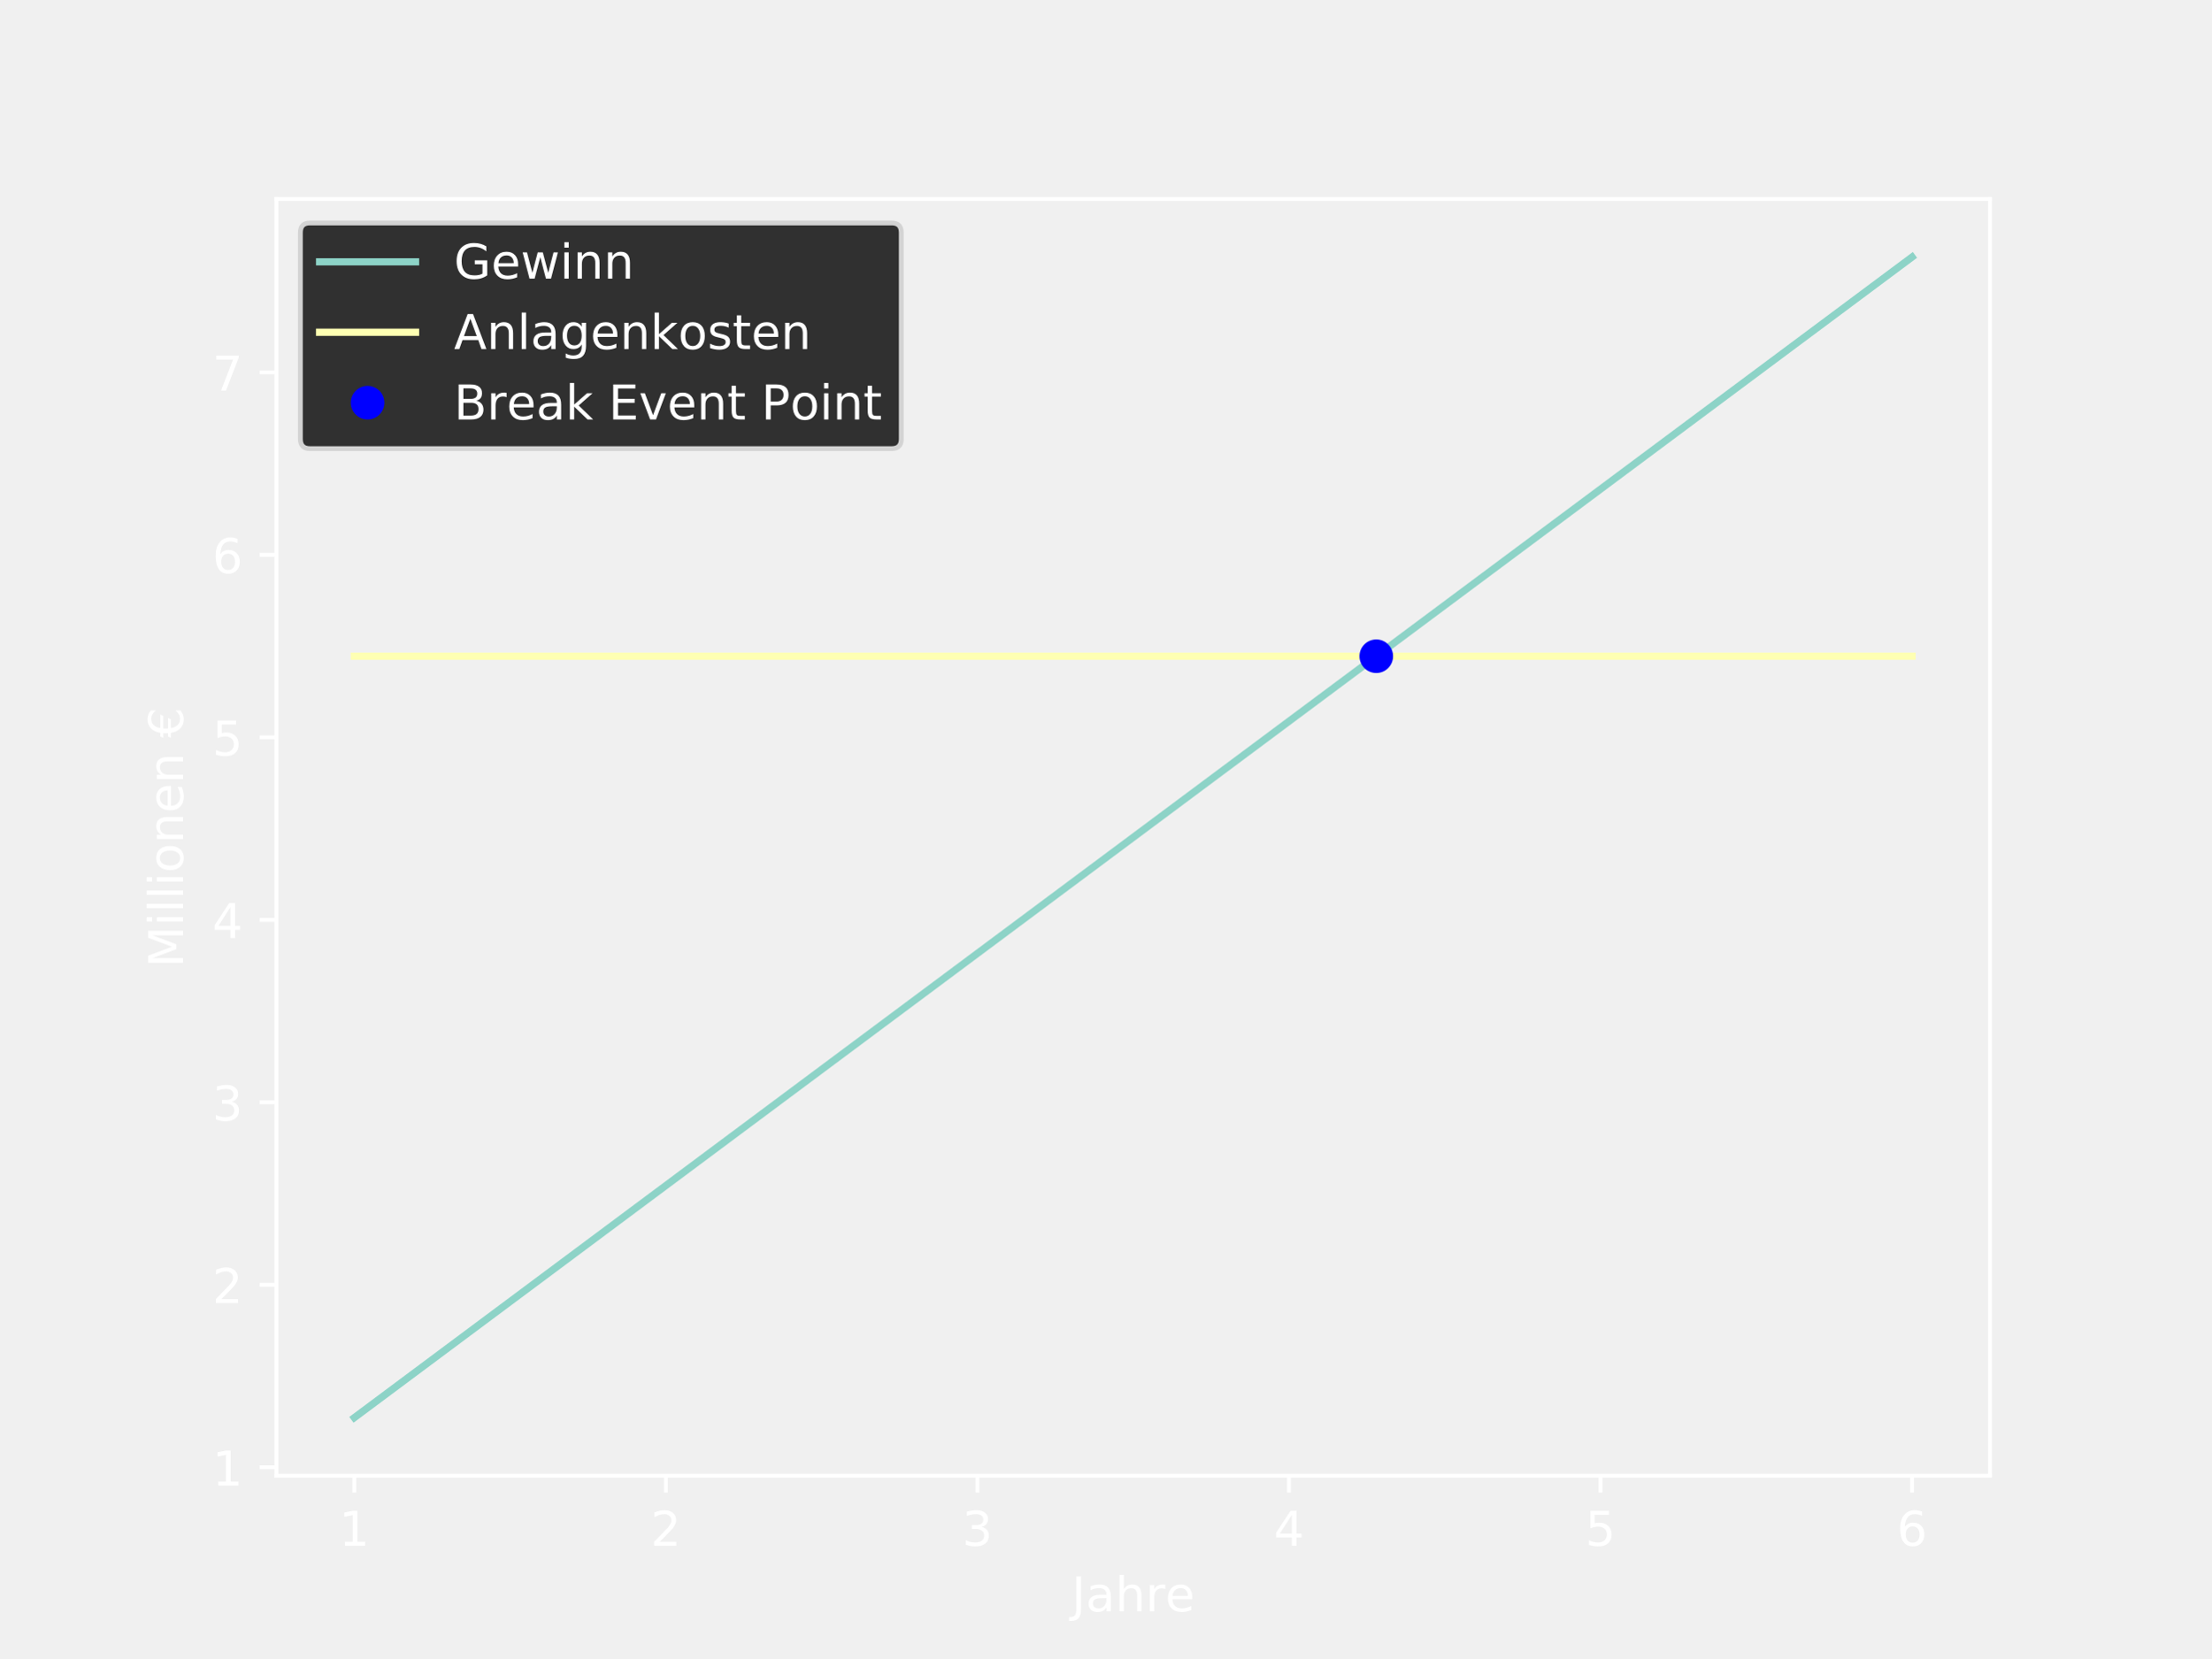
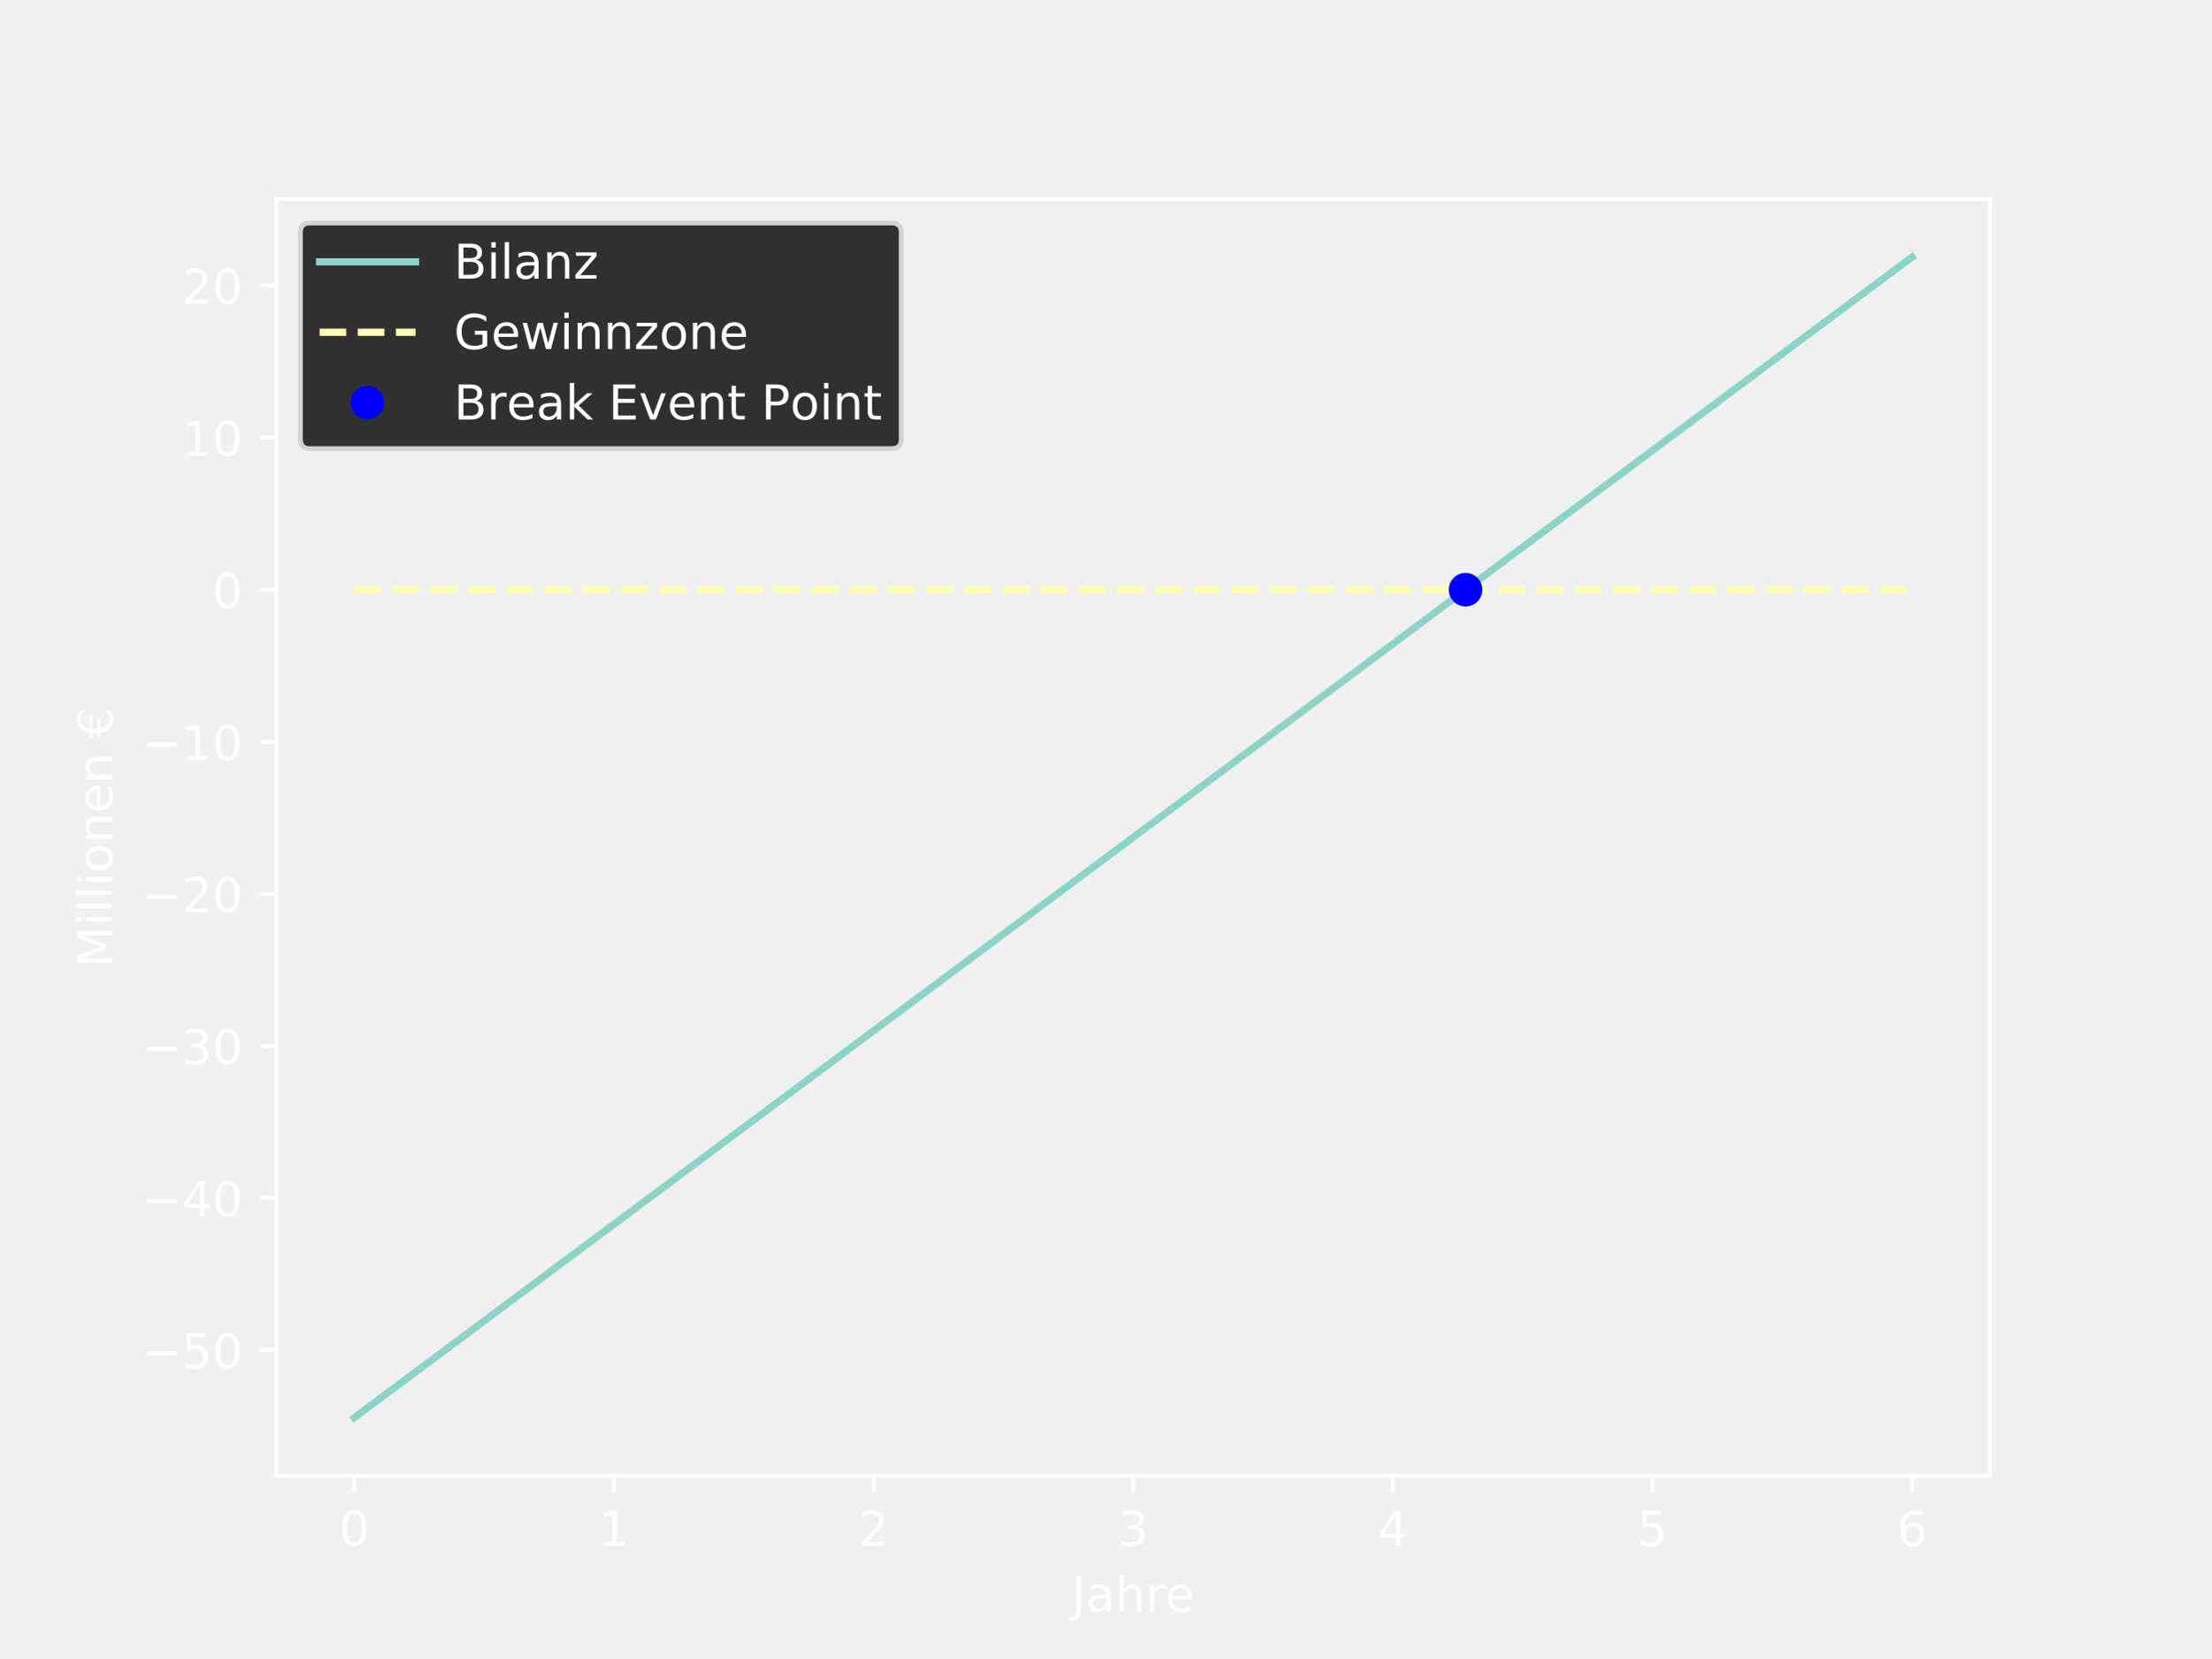
<svg xmlns="http://www.w3.org/2000/svg" xmlns:xlink="http://www.w3.org/1999/xlink" height="345.6pt" version="1.1" viewBox="0 0 460.8 345.6" width="460.8pt">
  <defs>
    <style type="text/css">
*{stroke-linecap:butt;stroke-linejoin:round;}
  </style>
  </defs>
  <g id="figure_1">
    <g id="patch_1">
      <path d="M 0 345.6  L 460.8 345.6  L 460.8 0  L 0 0  z " style="fill:none;" />
    </g>
    <g id="axes_1">
      <g id="patch_2">
        <path d="M 57.6 307.584  L 414.72 307.584  L 414.72 41.472  L 57.6 41.472  z " style="fill:none;" />
      </g>
      <g id="matplotlib.axis_1">
        <g id="xtick_1">
          <g id="line2d_1">
            <defs>
-               <path d="M 0 0  L 0 3.5  " id="m16e16ed963" style="stroke:#ffffff;stroke-width:0.8;" />
-             </defs>
-             <g>
-               <use style="fill:#ffffff;stroke:#ffffff;stroke-width:0.8;" x="73.833" xlink:href="#m16e16ed963" y="307.584" />
+               <path d="M 0 0  L 0 3.5  " id="m99519a8797" style="stroke:#ffffff;stroke-width:0.8;" />
+             </defs>
+             <g>
+               <use style="fill:#ffffff;stroke:#ffffff;stroke-width:0.8;" x="73.833" xlink:href="#m99519a8797" y="307.584" />
            </g>
          </g>
          <g id="text_1">
            <defs>
-               <path d="M 12.406 8.297  L 28.516 8.297  L 28.516 63.922  L 10.984 60.406  L 10.984 69.391  L 28.422 72.906  L 38.281 72.906  L 38.281 8.297  L 54.391 8.297  L 54.391 0  L 12.406 0  z " id="DejaVuSans-49" />
+               <path d="M 31.781 66.406  Q 24.172 66.406 20.328 58.906  Q 16.5 51.422 16.5 36.375  Q 16.5 21.391 20.328 13.891  Q 24.172 6.391 31.781 6.391  Q 39.453 6.391 43.281 13.891  Q 47.125 21.391 47.125 36.375  Q 47.125 51.422 43.281 58.906  Q 39.453 66.406 31.781 66.406  z M 31.781 74.219  Q 44.047 74.219 50.516 64.516  Q 56.984 54.828 56.984 36.375  Q 56.984 17.969 50.516 8.266  Q 44.047 -1.422 31.781 -1.422  Q 19.531 -1.422 13.062 8.266  Q 6.594 17.969 6.594 36.375  Q 6.594 54.828 13.062 64.516  Q 19.531 74.219 31.781 74.219  z " id="DejaVuSans-48" />
            </defs>
            <g style="fill:#ffffff;" transform="translate(70.65148 322.1824)scale(0.1 -0.1)">
-               <use xlink:href="#DejaVuSans-49" />
+               <use xlink:href="#DejaVuSans-48" />
            </g>
          </g>
        </g>
        <g id="xtick_2">
          <g id="line2d_2">
            <g>
-               <use style="fill:#ffffff;stroke:#ffffff;stroke-width:0.8;" x="138.764" xlink:href="#m16e16ed963" y="307.584" />
+               <use style="fill:#ffffff;stroke:#ffffff;stroke-width:0.8;" x="127.942" xlink:href="#m99519a8797" y="307.584" />
            </g>
          </g>
          <g id="text_2">
            <defs>
-               <path d="M 19.188 8.297  L 53.609 8.297  L 53.609 0  L 7.328 0  L 7.328 8.297  Q 12.938 14.109 22.625 23.891  Q 32.328 33.688 34.812 36.531  Q 39.547 41.844 41.422 45.531  Q 43.312 49.219 43.312 52.781  Q 43.312 58.594 39.234 62.25  Q 35.156 65.922 28.609 65.922  Q 23.969 65.922 18.812 64.312  Q 13.672 62.703 7.812 59.422  L 7.812 69.391  Q 13.766 71.781 18.938 73  Q 24.125 74.219 28.422 74.219  Q 39.75 74.219 46.484 68.547  Q 53.219 62.891 53.219 53.422  Q 53.219 48.922 51.531 44.891  Q 49.859 40.875 45.406 35.406  Q 44.188 33.984 37.641 27.219  Q 31.109 20.453 19.188 8.297  z " id="DejaVuSans-50" />
-             </defs>
-             <g style="fill:#ffffff;" transform="translate(135.5824 322.1824)scale(0.1 -0.1)">
-               <use xlink:href="#DejaVuSans-50" />
+               <path d="M 12.406 8.297  L 28.516 8.297  L 28.516 63.922  L 10.984 60.406  L 10.984 69.391  L 28.422 72.906  L 38.281 72.906  L 38.281 8.297  L 54.391 8.297  L 54.391 0  L 12.406 0  z " id="DejaVuSans-49" />
+             </defs>
+             <g style="fill:#ffffff;" transform="translate(124.7606 322.1824)scale(0.1 -0.1)">
+               <use xlink:href="#DejaVuSans-49" />
            </g>
          </g>
        </g>
        <g id="xtick_3">
          <g id="line2d_3">
            <g>
-               <use style="fill:#ffffff;stroke:#ffffff;stroke-width:0.8;" x="203.695" xlink:href="#m16e16ed963" y="307.584" />
+               <use style="fill:#ffffff;stroke:#ffffff;stroke-width:0.8;" x="182.051" xlink:href="#m99519a8797" y="307.584" />
            </g>
          </g>
          <g id="text_3">
            <defs>
-               <path d="M 40.578 39.312  Q 47.656 37.797 51.625 33  Q 55.609 28.219 55.609 21.188  Q 55.609 10.406 48.188 4.484  Q 40.766 -1.422 27.094 -1.422  Q 22.516 -1.422 17.656 -0.516  Q 12.797 0.391 7.625 2.203  L 7.625 11.719  Q 11.719 9.328 16.594 8.109  Q 21.484 6.891 26.812 6.891  Q 36.078 6.891 40.938 10.547  Q 45.797 14.203 45.797 21.188  Q 45.797 27.641 41.281 31.266  Q 36.766 34.906 28.719 34.906  L 20.219 34.906  L 20.219 43.016  L 29.109 43.016  Q 36.375 43.016 40.234 45.922  Q 44.094 48.828 44.094 54.297  Q 44.094 59.906 40.109 62.906  Q 36.141 65.922 28.719 65.922  Q 24.656 65.922 20.016 65.031  Q 15.375 64.156 9.812 62.312  L 9.812 71.094  Q 15.438 72.656 20.344 73.438  Q 25.25 74.219 29.594 74.219  Q 40.828 74.219 47.359 69.109  Q 53.906 64.016 53.906 55.328  Q 53.906 49.266 50.438 45.094  Q 46.969 40.922 40.578 39.312  z " id="DejaVuSans-51" />
-             </defs>
-             <g style="fill:#ffffff;" transform="translate(200.5133 322.1824)scale(0.1 -0.1)">
-               <use xlink:href="#DejaVuSans-51" />
+               <path d="M 19.188 8.297  L 53.609 8.297  L 53.609 0  L 7.328 0  L 7.328 8.297  Q 12.938 14.109 22.625 23.891  Q 32.328 33.688 34.812 36.531  Q 39.547 41.844 41.422 45.531  Q 43.312 49.219 43.312 52.781  Q 43.312 58.594 39.234 62.25  Q 35.156 65.922 28.609 65.922  Q 23.969 65.922 18.812 64.312  Q 13.672 62.703 7.812 59.422  L 7.812 69.391  Q 13.766 71.781 18.938 73  Q 24.125 74.219 28.422 74.219  Q 39.75 74.219 46.484 68.547  Q 53.219 62.891 53.219 53.422  Q 53.219 48.922 51.531 44.891  Q 49.859 40.875 45.406 35.406  Q 44.188 33.984 37.641 27.219  Q 31.109 20.453 19.188 8.297  z " id="DejaVuSans-50" />
+             </defs>
+             <g style="fill:#ffffff;" transform="translate(178.8697 322.1824)scale(0.1 -0.1)">
+               <use xlink:href="#DejaVuSans-50" />
            </g>
          </g>
        </g>
        <g id="xtick_4">
          <g id="line2d_4">
            <g>
-               <use style="fill:#ffffff;stroke:#ffffff;stroke-width:0.8;" x="268.625" xlink:href="#m16e16ed963" y="307.584" />
+               <use style="fill:#ffffff;stroke:#ffffff;stroke-width:0.8;" x="236.16" xlink:href="#m99519a8797" y="307.584" />
            </g>
          </g>
          <g id="text_4">
            <defs>
-               <path d="M 37.797 64.312  L 12.891 25.391  L 37.797 25.391  z M 35.203 72.906  L 47.609 72.906  L 47.609 25.391  L 58.016 25.391  L 58.016 17.188  L 47.609 17.188  L 47.609 0  L 37.797 0  L 37.797 17.188  L 4.891 17.188  L 4.891 26.703  z " id="DejaVuSans-52" />
-             </defs>
-             <g style="fill:#ffffff;" transform="translate(265.4442 322.1824)scale(0.1 -0.1)">
-               <use xlink:href="#DejaVuSans-52" />
+               <path d="M 40.578 39.312  Q 47.656 37.797 51.625 33  Q 55.609 28.219 55.609 21.188  Q 55.609 10.406 48.188 4.484  Q 40.766 -1.422 27.094 -1.422  Q 22.516 -1.422 17.656 -0.516  Q 12.797 0.391 7.625 2.203  L 7.625 11.719  Q 11.719 9.328 16.594 8.109  Q 21.484 6.891 26.812 6.891  Q 36.078 6.891 40.938 10.547  Q 45.797 14.203 45.797 21.188  Q 45.797 27.641 41.281 31.266  Q 36.766 34.906 28.719 34.906  L 20.219 34.906  L 20.219 43.016  L 29.109 43.016  Q 36.375 43.016 40.234 45.922  Q 44.094 48.828 44.094 54.297  Q 44.094 59.906 40.109 62.906  Q 36.141 65.922 28.719 65.922  Q 24.656 65.922 20.016 65.031  Q 15.375 64.156 9.812 62.312  L 9.812 71.094  Q 15.438 72.656 20.344 73.438  Q 25.25 74.219 29.594 74.219  Q 40.828 74.219 47.359 69.109  Q 53.906 64.016 53.906 55.328  Q 53.906 49.266 50.438 45.094  Q 46.969 40.922 40.578 39.312  z " id="DejaVuSans-51" />
+             </defs>
+             <g style="fill:#ffffff;" transform="translate(232.9787 322.1824)scale(0.1 -0.1)">
+               <use xlink:href="#DejaVuSans-51" />
            </g>
          </g>
        </g>
        <g id="xtick_5">
          <g id="line2d_5">
            <g>
-               <use style="fill:#ffffff;stroke:#ffffff;stroke-width:0.8;" x="333.556" xlink:href="#m16e16ed963" y="307.584" />
+               <use style="fill:#ffffff;stroke:#ffffff;stroke-width:0.8;" x="290.269" xlink:href="#m99519a8797" y="307.584" />
            </g>
          </g>
          <g id="text_5">
            <defs>
-               <path d="M 10.797 72.906  L 49.516 72.906  L 49.516 64.594  L 19.828 64.594  L 19.828 46.734  Q 21.969 47.469 24.109 47.828  Q 26.266 48.188 28.422 48.188  Q 40.625 48.188 47.75 41.5  Q 54.891 34.812 54.891 23.391  Q 54.891 11.625 47.562 5.094  Q 40.234 -1.422 26.906 -1.422  Q 22.312 -1.422 17.547 -0.641  Q 12.797 0.141 7.719 1.703  L 7.719 11.625  Q 12.109 9.234 16.797 8.062  Q 21.484 6.891 26.703 6.891  Q 35.156 6.891 40.078 11.328  Q 45.016 15.766 45.016 23.391  Q 45.016 31 40.078 35.438  Q 35.156 39.891 26.703 39.891  Q 22.75 39.891 18.812 39.016  Q 14.891 38.141 10.797 36.281  z " id="DejaVuSans-53" />
-             </defs>
-             <g style="fill:#ffffff;" transform="translate(330.3751 322.1824)scale(0.1 -0.1)">
-               <use xlink:href="#DejaVuSans-53" />
+               <path d="M 37.797 64.312  L 12.891 25.391  L 37.797 25.391  z M 35.203 72.906  L 47.609 72.906  L 47.609 25.391  L 58.016 25.391  L 58.016 17.188  L 47.609 17.188  L 47.609 0  L 37.797 0  L 37.797 17.188  L 4.891 17.188  L 4.891 26.703  z " id="DejaVuSans-52" />
+             </defs>
+             <g style="fill:#ffffff;" transform="translate(287.0878 322.1824)scale(0.1 -0.1)">
+               <use xlink:href="#DejaVuSans-52" />
            </g>
          </g>
        </g>
        <g id="xtick_6">
          <g id="line2d_6">
            <g>
-               <use style="fill:#ffffff;stroke:#ffffff;stroke-width:0.8;" x="398.487" xlink:href="#m16e16ed963" y="307.584" />
+               <use style="fill:#ffffff;stroke:#ffffff;stroke-width:0.8;" x="344.378" xlink:href="#m99519a8797" y="307.584" />
            </g>
          </g>
          <g id="text_6">
+             <defs>
+               <path d="M 10.797 72.906  L 49.516 72.906  L 49.516 64.594  L 19.828 64.594  L 19.828 46.734  Q 21.969 47.469 24.109 47.828  Q 26.266 48.188 28.422 48.188  Q 40.625 48.188 47.75 41.5  Q 54.891 34.812 54.891 23.391  Q 54.891 11.625 47.562 5.094  Q 40.234 -1.422 26.906 -1.422  Q 22.312 -1.422 17.547 -0.641  Q 12.797 0.141 7.719 1.703  L 7.719 11.625  Q 12.109 9.234 16.797 8.062  Q 21.484 6.891 26.703 6.891  Q 35.156 6.891 40.078 11.328  Q 45.016 15.766 45.016 23.391  Q 45.016 31 40.078 35.438  Q 35.156 39.891 26.703 39.891  Q 22.75 39.891 18.812 39.016  Q 14.891 38.141 10.797 36.281  z " id="DejaVuSans-53" />
+             </defs>
+             <g style="fill:#ffffff;" transform="translate(341.1969 322.1824)scale(0.1 -0.1)">
+               <use xlink:href="#DejaVuSans-53" />
+             </g>
+           </g>
+         </g>
+         <g id="xtick_7">
+           <g id="line2d_7">
+             <g>
+               <use style="fill:#ffffff;stroke:#ffffff;stroke-width:0.8;" x="398.487" xlink:href="#m99519a8797" y="307.584" />
+             </g>
+           </g>
+           <g id="text_7">
            <defs>
              <path d="M 33.016 40.375  Q 26.375 40.375 22.484 35.828  Q 18.609 31.297 18.609 23.391  Q 18.609 15.531 22.484 10.953  Q 26.375 6.391 33.016 6.391  Q 39.656 6.391 43.531 10.953  Q 47.406 15.531 47.406 23.391  Q 47.406 31.297 43.531 35.828  Q 39.656 40.375 33.016 40.375  z M 52.594 71.297  L 52.594 62.312  Q 48.875 64.062 45.094 64.984  Q 41.312 65.922 37.594 65.922  Q 27.828 65.922 22.672 59.328  Q 17.531 52.734 16.797 39.406  Q 19.672 43.656 24.016 45.922  Q 28.375 48.188 33.594 48.188  Q 44.578 48.188 50.953 41.516  Q 57.328 34.859 57.328 23.391  Q 57.328 12.156 50.688 5.359  Q 44.047 -1.422 33.016 -1.422  Q 20.359 -1.422 13.672 8.266  Q 6.984 17.969 6.984 36.375  Q 6.984 53.656 15.188 63.938  Q 23.391 74.219 37.203 74.219  Q 40.922 74.219 44.703 73.484  Q 48.484 72.75 52.594 71.297  z " id="DejaVuSans-54" />
            </defs>
            <g style="fill:#ffffff;" transform="translate(395.306 322.1824)scale(0.1 -0.1)">
              <use xlink:href="#DejaVuSans-54" />
            </g>
          </g>
        </g>
-         <g id="text_7">
+         <g id="text_8">
          <defs>
            <path d="M 9.812 72.906  L 19.672 72.906  L 19.672 5.078  Q 19.672 -8.109 14.672 -14.062  Q 9.672 -20.016 -1.422 -20.016  L -5.172 -20.016  L -5.172 -11.719  L -2.094 -11.719  Q 4.438 -11.719 7.125 -8.047  Q 9.812 -4.391 9.812 5.078  z " id="DejaVuSans-74" />
            <path d="M 34.281 27.484  Q 23.391 27.484 19.188 25  Q 14.984 22.516 14.984 16.5  Q 14.984 11.719 18.141 8.906  Q 21.297 6.109 26.703 6.109  Q 34.188 6.109 38.703 11.406  Q 43.219 16.703 43.219 25.484  L 43.219 27.484  z M 52.203 31.203  L 52.203 0  L 43.219 0  L 43.219 8.297  Q 40.141 3.328 35.547 0.953  Q 30.953 -1.422 24.312 -1.422  Q 15.922 -1.422 10.953 3.297  Q 6 8.016 6 15.922  Q 6 25.141 12.172 29.828  Q 18.359 34.516 30.609 34.516  L 43.219 34.516  L 43.219 35.406  Q 43.219 41.609 39.141 45  Q 35.062 48.391 27.688 48.391  Q 23 48.391 18.547 47.266  Q 14.109 46.141 10.016 43.891  L 10.016 52.203  Q 14.938 54.109 19.578 55.047  Q 24.219 56 28.609 56  Q 40.484 56 46.344 49.844  Q 52.203 43.703 52.203 31.203  z " id="DejaVuSans-97" />
            <path d="M 54.891 33.016  L 54.891 0  L 45.906 0  L 45.906 32.719  Q 45.906 40.484 42.875 44.328  Q 39.844 48.188 33.797 48.188  Q 26.516 48.188 22.312 43.547  Q 18.109 38.922 18.109 30.906  L 18.109 0  L 9.078 0  L 9.078 75.984  L 18.109 75.984  L 18.109 46.188  Q 21.344 51.125 25.703 53.562  Q 30.078 56 35.797 56  Q 45.219 56 50.047 50.172  Q 54.891 44.344 54.891 33.016  z " id="DejaVuSans-104" />
            <path d="M 41.109 46.297  Q 39.594 47.172 37.812 47.578  Q 36.031 48 33.891 48  Q 26.266 48 22.188 43.047  Q 18.109 38.094 18.109 28.812  L 18.109 0  L 9.078 0  L 9.078 54.688  L 18.109 54.688  L 18.109 46.188  Q 20.953 51.172 25.484 53.578  Q 30.031 56 36.531 56  Q 37.453 56 38.578 55.875  Q 39.703 55.766 41.062 55.516  z " id="DejaVuSans-114" />
            <path d="M 56.203 29.594  L 56.203 25.203  L 14.891 25.203  Q 15.484 15.922 20.484 11.062  Q 25.484 6.203 34.422 6.203  Q 39.594 6.203 44.453 7.469  Q 49.312 8.734 54.109 11.281  L 54.109 2.781  Q 49.266 0.734 44.188 -0.344  Q 39.109 -1.422 33.891 -1.422  Q 20.797 -1.422 13.156 6.188  Q 5.516 13.812 5.516 26.812  Q 5.516 40.234 12.766 48.109  Q 20.016 56 32.328 56  Q 43.359 56 49.781 48.891  Q 56.203 41.797 56.203 29.594  z M 47.219 32.234  Q 47.125 39.594 43.094 43.984  Q 39.062 48.391 32.422 48.391  Q 24.906 48.391 20.391 44.141  Q 15.875 39.891 15.188 32.172  z " id="DejaVuSans-101" />
          </defs>
          <g style="fill:#ffffff;" transform="translate(223.3217 335.8606)scale(0.1 -0.1)">
            <use xlink:href="#DejaVuSans-74" />
            <use x="29.492" xlink:href="#DejaVuSans-97" />
            <use x="90.771" xlink:href="#DejaVuSans-104" />
            <use x="154.15" xlink:href="#DejaVuSans-114" />
            <use x="195.232" xlink:href="#DejaVuSans-101" />
          </g>
        </g>
      </g>
      <g id="matplotlib.axis_2">
        <g id="ytick_1">
-           <g id="line2d_7">
-             <defs>
-               <path d="M 0 0  L -3.5 0  " id="mdba5a4d502" style="stroke:#ffffff;stroke-width:0.8;" />
-             </defs>
-             <g>
-               <use style="fill:#ffffff;stroke:#ffffff;stroke-width:0.8;" x="57.6" xlink:href="#mdba5a4d502" y="305.834" />
-             </g>
-           </g>
-           <g id="text_8">
-             <g style="fill:#ffffff;" transform="translate(44.2375 309.6331)scale(0.1 -0.1)">
+           <g id="line2d_8">
+             <defs>
+               <path d="M 0 0  L -3.5 0  " id="mf607982d3b" style="stroke:#ffffff;stroke-width:0.8;" />
+             </defs>
+             <g>
+               <use style="fill:#ffffff;stroke:#ffffff;stroke-width:0.8;" x="57.6" xlink:href="#mf607982d3b" y="281.401" />
+             </g>
+           </g>
+           <g id="text_9">
+             <defs>
+               <path d="M 10.594 35.5  L 73.188 35.5  L 73.188 27.203  L 10.594 27.203  z " id="DejaVuSans-8722" />
+             </defs>
+             <g style="fill:#ffffff;" transform="translate(29.49531 285.2004)scale(0.1 -0.1)">
+               <use xlink:href="#DejaVuSans-8722" />
+               <use x="83.789" xlink:href="#DejaVuSans-53" />
+               <use x="147.412" xlink:href="#DejaVuSans-48" />
+             </g>
+           </g>
+         </g>
+         <g id="ytick_2">
+           <g id="line2d_9">
+             <g>
+               <use style="fill:#ffffff;stroke:#ffffff;stroke-width:0.8;" x="57.6" xlink:href="#mf607982d3b" y="249.703" />
+             </g>
+           </g>
+           <g id="text_10">
+             <g style="fill:#ffffff;" transform="translate(29.49531 253.502)scale(0.1 -0.1)">
+               <use xlink:href="#DejaVuSans-8722" />
+               <use x="83.789" xlink:href="#DejaVuSans-52" />
+               <use x="147.412" xlink:href="#DejaVuSans-48" />
+             </g>
+           </g>
+         </g>
+         <g id="ytick_3">
+           <g id="line2d_10">
+             <g>
+               <use style="fill:#ffffff;stroke:#ffffff;stroke-width:0.8;" x="57.6" xlink:href="#mf607982d3b" y="218.004" />
+             </g>
+           </g>
+           <g id="text_11">
+             <g style="fill:#ffffff;" transform="translate(29.49531 221.8035)scale(0.1 -0.1)">
+               <use xlink:href="#DejaVuSans-8722" />
+               <use x="83.789" xlink:href="#DejaVuSans-51" />
+               <use x="147.412" xlink:href="#DejaVuSans-48" />
+             </g>
+           </g>
+         </g>
+         <g id="ytick_4">
+           <g id="line2d_11">
+             <g>
+               <use style="fill:#ffffff;stroke:#ffffff;stroke-width:0.8;" x="57.6" xlink:href="#mf607982d3b" y="186.306" />
+             </g>
+           </g>
+           <g id="text_12">
+             <g style="fill:#ffffff;" transform="translate(29.49531 190.1051)scale(0.1 -0.1)">
+               <use xlink:href="#DejaVuSans-8722" />
+               <use x="83.789" xlink:href="#DejaVuSans-50" />
+               <use x="147.412" xlink:href="#DejaVuSans-48" />
+             </g>
+           </g>
+         </g>
+         <g id="ytick_5">
+           <g id="line2d_12">
+             <g>
+               <use style="fill:#ffffff;stroke:#ffffff;stroke-width:0.8;" x="57.6" xlink:href="#mf607982d3b" y="154.607" />
+             </g>
+           </g>
+           <g id="text_13">
+             <g style="fill:#ffffff;" transform="translate(29.49531 158.4066)scale(0.1 -0.1)">
+               <use xlink:href="#DejaVuSans-8722" />
+               <use x="83.789" xlink:href="#DejaVuSans-49" />
+               <use x="147.412" xlink:href="#DejaVuSans-48" />
+             </g>
+           </g>
+         </g>
+         <g id="ytick_6">
+           <g id="line2d_13">
+             <g>
+               <use style="fill:#ffffff;stroke:#ffffff;stroke-width:0.8;" x="57.6" xlink:href="#mf607982d3b" y="122.909" />
+             </g>
+           </g>
+           <g id="text_14">
+             <g style="fill:#ffffff;" transform="translate(44.2375 126.7082)scale(0.1 -0.1)">
+               <use xlink:href="#DejaVuSans-48" />
+             </g>
+           </g>
+         </g>
+         <g id="ytick_7">
+           <g id="line2d_14">
+             <g>
+               <use style="fill:#ffffff;stroke:#ffffff;stroke-width:0.8;" x="57.6" xlink:href="#mf607982d3b" y="91.211" />
+             </g>
+           </g>
+           <g id="text_15">
+             <g style="fill:#ffffff;" transform="translate(37.875 95.00975)scale(0.1 -0.1)">
              <use xlink:href="#DejaVuSans-49" />
-             </g>
-           </g>
-         </g>
-         <g id="ytick_2">
-           <g id="line2d_8">
-             <g>
-               <use style="fill:#ffffff;stroke:#ffffff;stroke-width:0.8;" x="57.6" xlink:href="#mdba5a4d502" y="267.796" />
-             </g>
-           </g>
-           <g id="text_9">
-             <g style="fill:#ffffff;" transform="translate(44.2375 271.5949)scale(0.1 -0.1)">
+               <use x="63.623" xlink:href="#DejaVuSans-48" />
+             </g>
+           </g>
+         </g>
+         <g id="ytick_8">
+           <g id="line2d_15">
+             <g>
+               <use style="fill:#ffffff;stroke:#ffffff;stroke-width:0.8;" x="57.6" xlink:href="#mf607982d3b" y="59.512" />
+             </g>
+           </g>
+           <g id="text_16">
+             <g style="fill:#ffffff;" transform="translate(37.875 63.3113)scale(0.1 -0.1)">
              <use xlink:href="#DejaVuSans-50" />
-             </g>
-           </g>
-         </g>
-         <g id="ytick_3">
-           <g id="line2d_9">
-             <g>
-               <use style="fill:#ffffff;stroke:#ffffff;stroke-width:0.8;" x="57.6" xlink:href="#mdba5a4d502" y="229.758" />
-             </g>
-           </g>
-           <g id="text_10">
-             <g style="fill:#ffffff;" transform="translate(44.2375 233.5568)scale(0.1 -0.1)">
-               <use xlink:href="#DejaVuSans-51" />
-             </g>
-           </g>
-         </g>
-         <g id="ytick_4">
-           <g id="line2d_10">
-             <g>
-               <use style="fill:#ffffff;stroke:#ffffff;stroke-width:0.8;" x="57.6" xlink:href="#mdba5a4d502" y="191.719" />
-             </g>
-           </g>
-           <g id="text_11">
-             <g style="fill:#ffffff;" transform="translate(44.2375 195.5187)scale(0.1 -0.1)">
-               <use xlink:href="#DejaVuSans-52" />
-             </g>
-           </g>
-         </g>
-         <g id="ytick_5">
-           <g id="line2d_11">
-             <g>
-               <use style="fill:#ffffff;stroke:#ffffff;stroke-width:0.8;" x="57.6" xlink:href="#mdba5a4d502" y="153.681" />
-             </g>
-           </g>
-           <g id="text_12">
-             <g style="fill:#ffffff;" transform="translate(44.2375 157.4805)scale(0.1 -0.1)">
-               <use xlink:href="#DejaVuSans-53" />
-             </g>
-           </g>
-         </g>
-         <g id="ytick_6">
-           <g id="line2d_12">
-             <g>
-               <use style="fill:#ffffff;stroke:#ffffff;stroke-width:0.8;" x="57.6" xlink:href="#mdba5a4d502" y="115.643" />
-             </g>
-           </g>
-           <g id="text_13">
-             <g style="fill:#ffffff;" transform="translate(44.2375 119.4424)scale(0.1 -0.1)">
-               <use xlink:href="#DejaVuSans-54" />
-             </g>
-           </g>
-         </g>
-         <g id="ytick_7">
-           <g id="line2d_13">
-             <g>
-               <use style="fill:#ffffff;stroke:#ffffff;stroke-width:0.8;" x="57.6" xlink:href="#mdba5a4d502" y="77.605" />
-             </g>
-           </g>
-           <g id="text_14">
-             <defs>
-               <path d="M 8.203 72.906  L 55.078 72.906  L 55.078 68.703  L 28.609 0  L 18.312 0  L 43.219 64.594  L 8.203 64.594  z " id="DejaVuSans-55" />
-             </defs>
-             <g style="fill:#ffffff;" transform="translate(44.2375 81.40426)scale(0.1 -0.1)">
-               <use xlink:href="#DejaVuSans-55" />
-             </g>
-           </g>
-         </g>
-         <g id="text_15">
+               <use x="63.623" xlink:href="#DejaVuSans-48" />
+             </g>
+           </g>
+         </g>
+         <g id="text_17">
          <defs>
            <path d="M 9.812 72.906  L 24.516 72.906  L 43.109 23.297  L 61.812 72.906  L 76.516 72.906  L 76.516 0  L 66.891 0  L 66.891 64.016  L 48.094 14.016  L 38.188 14.016  L 19.391 64.016  L 19.391 0  L 9.812 0  z " id="DejaVuSans-77" />
            <path d="M 9.422 54.688  L 18.406 54.688  L 18.406 0  L 9.422 0  z M 9.422 75.984  L 18.406 75.984  L 18.406 64.594  L 9.422 64.594  z " id="DejaVuSans-105" />
            <path d="M 9.422 75.984  L 18.406 75.984  L 18.406 0  L 9.422 0  z " id="DejaVuSans-108" />
            <path d="M 30.609 48.391  Q 23.391 48.391 19.188 42.75  Q 14.984 37.109 14.984 27.297  Q 14.984 17.484 19.156 11.844  Q 23.344 6.203 30.609 6.203  Q 37.797 6.203 41.984 11.859  Q 46.188 17.531 46.188 27.297  Q 46.188 37.016 41.984 42.703  Q 37.797 48.391 30.609 48.391  z M 30.609 56  Q 42.328 56 49.016 48.375  Q 55.719 40.766 55.719 27.297  Q 55.719 13.875 49.016 6.219  Q 42.328 -1.422 30.609 -1.422  Q 18.844 -1.422 12.172 6.219  Q 5.516 13.875 5.516 27.297  Q 5.516 40.766 12.172 48.375  Q 18.844 56 30.609 56  z " id="DejaVuSans-111" />
            <path d="M 54.891 33.016  L 54.891 0  L 45.906 0  L 45.906 32.719  Q 45.906 40.484 42.875 44.328  Q 39.844 48.188 33.797 48.188  Q 26.516 48.188 22.312 43.547  Q 18.109 38.922 18.109 30.906  L 18.109 0  L 9.078 0  L 9.078 54.688  L 18.109 54.688  L 18.109 46.188  Q 21.344 51.125 25.703 53.562  Q 30.078 56 35.797 56  Q 45.219 56 50.047 50.172  Q 54.891 44.344 54.891 33.016  z " id="DejaVuSans-110" />
            <path id="DejaVuSans-32" />
            <path d="M 56.984 67.281  L 56.984 56.891  Q 52.547 62.016 48.406 64.203  Q 44.281 66.406 39.312 66.406  Q 31.641 66.406 26.703 61.516  Q 21.781 56.641 20.219 47.516  L 48.391 47.516  L 45.703 41.5  L 19.438 41.5  Q 19.344 40.328 19.312 39.203  Q 19.281 38.094 19.281 36.375  Q 19.281 34.812 19.312 33.688  Q 19.344 32.562 19.438 31.391  L 41.219 31.391  L 38.484 25.391  L 20.219 25.391  Q 21.781 16.266 26.703 11.328  Q 31.641 6.391 39.312 6.391  Q 44.281 6.391 48.406 8.594  Q 52.547 10.797 56.984 15.922  L 56.984 5.609  Q 52.641 2.094 48.125 0.328  Q 43.609 -1.422 38.922 -1.422  Q 27.344 -1.422 19.797 5.656  Q 12.25 12.75 10.297 25.391  L 0 25.391  L 2.688 31.391  L 9.469 31.391  Q 9.469 32.516 9.438 33.656  Q 9.422 34.812 9.422 36.375  Q 9.422 38.094 9.438 39.234  Q 9.469 40.375 9.469 41.5  L 0 41.5  L 2.688 47.516  L 10.297 47.516  Q 12.25 60.062 19.812 67.141  Q 27.391 74.219 38.922 74.219  Q 43.703 74.219 48.219 72.484  Q 52.734 70.75 56.984 67.281  z " id="DejaVuSans-8364" />
          </defs>
-           <g style="fill:#ffffff;" transform="translate(38.15781 201.6421)rotate(-90)scale(0.1 -0.1)">
+           <g style="fill:#ffffff;" transform="translate(23.41562 201.6421)rotate(-90)scale(0.1 -0.1)">
            <use xlink:href="#DejaVuSans-77" />
            <use x="86.279" xlink:href="#DejaVuSans-105" />
            <use x="114.062" xlink:href="#DejaVuSans-108" />
            <use x="141.846" xlink:href="#DejaVuSans-108" />
            <use x="169.629" xlink:href="#DejaVuSans-105" />
            <use x="197.412" xlink:href="#DejaVuSans-111" />
            <use x="258.594" xlink:href="#DejaVuSans-110" />
            <use x="321.973" xlink:href="#DejaVuSans-101" />
            <use x="383.496" xlink:href="#DejaVuSans-110" />
            <use x="446.875" xlink:href="#DejaVuSans-32" />
            <use x="478.662" xlink:href="#DejaVuSans-8364" />
          </g>
        </g>
      </g>
-       <g id="line2d_14">
-         <path clip-path="url(#p2171fd369e)" d="M 73.833 295.488  L 138.764 247.104  L 203.695 198.72  L 268.625 150.336  L 333.556 101.952  L 398.487 53.568  " style="fill:none;stroke:#8dd3c7;stroke-linecap:square;stroke-width:1.5;" />
-       </g>
-       <g id="line2d_15">
-         <path clip-path="url(#p2171fd369e)" d="M 73.833 136.777  L 138.764 136.777  L 203.695 136.777  L 268.625 136.777  L 333.556 136.777  L 398.487 136.777  " style="fill:none;stroke:#feffb3;stroke-linecap:square;stroke-width:1.5;" />
-       </g>
      <g id="line2d_16">
+         <path clip-path="url(#p9ed50e46a4)" d="M 73.833 295.488  L 127.942 255.168  L 182.051 214.848  L 236.16 174.528  L 290.269 134.208  L 344.378 93.888  L 398.487 53.568  " style="fill:none;stroke:#8dd3c7;stroke-linecap:square;stroke-width:1.5;" />
+       </g>
+       <g id="line2d_17">
+         <path clip-path="url(#p9ed50e46a4)" d="M 73.833 122.909  L 127.942 122.909  L 182.051 122.909  L 236.16 122.909  L 290.269 122.909  L 344.378 122.909  L 398.487 122.909  " style="fill:none;stroke:#feffb3;stroke-dasharray:5.55,2.4;stroke-dashoffset:0;stroke-width:1.5;" />
+       </g>
+       <g id="line2d_18">
        <defs>
-           <path d="M 0 3  C 0.796 3 1.559 2.684 2.121 2.121  C 2.684 1.559 3 0.796 3 0  C 3 -0.796 2.684 -1.559 2.121 -2.121  C 1.559 -2.684 0.796 -3 0 -3  C -0.796 -3 -1.559 -2.684 -2.121 -2.121  C -2.684 -1.559 -3 -0.796 -3 0  C -3 0.796 -2.684 1.559 -2.121 2.121  C -1.559 2.684 -0.796 3 0 3  z " id="m24011a9ef6" style="stroke:#0000ff;" />
+           <path d="M 0 3  C 0.796 3 1.559 2.684 2.121 2.121  C 2.684 1.559 3 0.796 3 0  C 3 -0.796 2.684 -1.559 2.121 -2.121  C 1.559 -2.684 0.796 -3 0 -3  C -0.796 -3 -1.559 -2.684 -2.121 -2.121  C -2.684 -1.559 -3 -0.796 -3 0  C -3 0.796 -2.684 1.559 -2.121 2.121  C -1.559 2.684 -0.796 3 0 3  z " id="mbb0c68d212" style="stroke:#0000ff;" />
        </defs>
-         <g clip-path="url(#p2171fd369e)">
-           <use style="fill:#0000ff;stroke:#0000ff;" x="286.821" xlink:href="#m24011a9ef6" y="136.777" />
+         <g clip-path="url(#p9ed50e46a4)">
+           <use style="fill:#0000ff;stroke:#0000ff;" x="305.432" xlink:href="#mbb0c68d212" y="122.909" />
        </g>
      </g>
      <g id="patch_3">
        <path d="M 57.6 307.584  L 57.6 41.472  " style="fill:none;stroke:#ffffff;stroke-linecap:square;stroke-linejoin:miter;stroke-width:0.8;" />
      </g>
      <g id="patch_4">
        <path d="M 414.72 307.584  L 414.72 41.472  " style="fill:none;stroke:#ffffff;stroke-linecap:square;stroke-linejoin:miter;stroke-width:0.8;" />
      </g>
      <g id="patch_5">
        <path d="M 57.6 307.584  L 414.72 307.584  " style="fill:none;stroke:#ffffff;stroke-linecap:square;stroke-linejoin:miter;stroke-width:0.8;" />
      </g>
      <g id="patch_6">
        <path d="M 57.6 41.472  L 414.72 41.472  " style="fill:none;stroke:#ffffff;stroke-linecap:square;stroke-linejoin:miter;stroke-width:0.8;" />
      </g>
      <g id="legend_1">
        <g id="patch_7">
          <path d="M 64.6 93.506  L 185.825 93.506  Q 187.825 93.506 187.825 91.506  L 187.825 48.472  Q 187.825 46.472 185.825 46.472  L 64.6 46.472  Q 62.6 46.472 62.6 48.472  L 62.6 91.506  Q 62.6 93.506 64.6 93.506  z " style="opacity:0.8;stroke:#cccccc;stroke-linejoin:miter;" />
        </g>
-         <g id="line2d_17">
+         <g id="line2d_19">
          <path d="M 66.6 54.57  L 86.6 54.57  " style="fill:none;stroke:#8dd3c7;stroke-linecap:square;stroke-width:1.5;" />
        </g>
-         <g id="line2d_18" />
-         <g id="text_16">
+         <g id="line2d_20" />
+         <g id="text_18">
+           <defs>
+             <path d="M 19.672 34.812  L 19.672 8.109  L 35.5 8.109  Q 43.453 8.109 47.281 11.406  Q 51.125 14.703 51.125 21.484  Q 51.125 28.328 47.281 31.562  Q 43.453 34.812 35.5 34.812  z M 19.672 64.797  L 19.672 42.828  L 34.281 42.828  Q 41.5 42.828 45.031 45.531  Q 48.578 48.25 48.578 53.812  Q 48.578 59.328 45.031 62.062  Q 41.5 64.797 34.281 64.797  z M 9.812 72.906  L 35.016 72.906  Q 46.297 72.906 52.391 68.219  Q 58.5 63.531 58.5 54.891  Q 58.5 48.188 55.375 44.234  Q 52.25 40.281 46.188 39.312  Q 53.469 37.75 57.5 32.781  Q 61.531 27.828 61.531 20.406  Q 61.531 10.641 54.891 5.312  Q 48.25 0 35.984 0  L 9.812 0  z " id="DejaVuSans-66" />
+             <path d="M 5.516 54.688  L 48.188 54.688  L 48.188 46.484  L 14.406 7.172  L 48.188 7.172  L 48.188 0  L 4.297 0  L 4.297 8.203  L 38.094 47.516  L 5.516 47.516  z " id="DejaVuSans-122" />
+           </defs>
+           <g style="fill:#ffffff;" transform="translate(94.6 58.07044)scale(0.1 -0.1)">
+             <use xlink:href="#DejaVuSans-66" />
+             <use x="68.604" xlink:href="#DejaVuSans-105" />
+             <use x="96.387" xlink:href="#DejaVuSans-108" />
+             <use x="124.17" xlink:href="#DejaVuSans-97" />
+             <use x="185.449" xlink:href="#DejaVuSans-110" />
+             <use x="248.828" xlink:href="#DejaVuSans-122" />
+           </g>
+         </g>
+         <g id="line2d_21">
+           <path d="M 66.6 69.249  L 86.6 69.249  " style="fill:none;stroke:#feffb3;stroke-dasharray:5.55,2.4;stroke-dashoffset:0;stroke-width:1.5;" />
+         </g>
+         <g id="line2d_22" />
+         <g id="text_19">
          <defs>
            <path d="M 59.516 10.406  L 59.516 29.984  L 43.406 29.984  L 43.406 38.094  L 69.281 38.094  L 69.281 6.781  Q 63.578 2.734 56.688 0.656  Q 49.812 -1.422 42 -1.422  Q 24.906 -1.422 15.25 8.562  Q 5.609 18.562 5.609 36.375  Q 5.609 54.25 15.25 64.234  Q 24.906 74.219 42 74.219  Q 49.125 74.219 55.547 72.453  Q 61.969 70.703 67.391 67.281  L 67.391 56.781  Q 61.922 61.422 55.766 63.766  Q 49.609 66.109 42.828 66.109  Q 29.438 66.109 22.719 58.641  Q 16.016 51.172 16.016 36.375  Q 16.016 21.625 22.719 14.156  Q 29.438 6.688 42.828 6.688  Q 48.047 6.688 52.141 7.594  Q 56.25 8.5 59.516 10.406  z " id="DejaVuSans-71" />
            <path d="M 4.203 54.688  L 13.188 54.688  L 24.422 12.016  L 35.594 54.688  L 46.188 54.688  L 57.422 12.016  L 68.609 54.688  L 77.594 54.688  L 63.281 0  L 52.688 0  L 40.922 44.828  L 29.109 0  L 18.5 0  z " id="DejaVuSans-119" />
          </defs>
-           <g style="fill:#ffffff;" transform="translate(94.6 58.07044)scale(0.1 -0.1)">
+           <g style="fill:#ffffff;" transform="translate(94.6 72.74856)scale(0.1 -0.1)">
            <use xlink:href="#DejaVuSans-71" />
            <use x="77.49" xlink:href="#DejaVuSans-101" />
            <use x="139.014" xlink:href="#DejaVuSans-119" />
            <use x="220.801" xlink:href="#DejaVuSans-105" />
            <use x="248.584" xlink:href="#DejaVuSans-110" />
            <use x="311.963" xlink:href="#DejaVuSans-110" />
-           </g>
-         </g>
-         <g id="line2d_19">
-           <path d="M 66.6 69.249  L 86.6 69.249  " style="fill:none;stroke:#feffb3;stroke-linecap:square;stroke-width:1.5;" />
-         </g>
-         <g id="line2d_20" />
-         <g id="text_17">
-           <defs>
-             <path d="M 34.188 63.188  L 20.797 26.906  L 47.609 26.906  z M 28.609 72.906  L 39.797 72.906  L 67.578 0  L 57.328 0  L 50.688 18.703  L 17.828 18.703  L 11.188 0  L 0.781 0  z " id="DejaVuSans-65" />
-             <path d="M 45.406 27.984  Q 45.406 37.75 41.375 43.109  Q 37.359 48.484 30.078 48.484  Q 22.859 48.484 18.828 43.109  Q 14.797 37.75 14.797 27.984  Q 14.797 18.266 18.828 12.891  Q 22.859 7.516 30.078 7.516  Q 37.359 7.516 41.375 12.891  Q 45.406 18.266 45.406 27.984  z M 54.391 6.781  Q 54.391 -7.172 48.188 -13.984  Q 42 -20.797 29.203 -20.797  Q 24.469 -20.797 20.266 -20.094  Q 16.062 -19.391 12.109 -17.922  L 12.109 -9.188  Q 16.062 -11.328 19.922 -12.344  Q 23.781 -13.375 27.781 -13.375  Q 36.625 -13.375 41.016 -8.766  Q 45.406 -4.156 45.406 5.172  L 45.406 9.625  Q 42.625 4.781 38.281 2.391  Q 33.938 0 27.875 0  Q 17.828 0 11.672 7.656  Q 5.516 15.328 5.516 27.984  Q 5.516 40.672 11.672 48.328  Q 17.828 56 27.875 56  Q 33.938 56 38.281 53.609  Q 42.625 51.219 45.406 46.391  L 45.406 54.688  L 54.391 54.688  z " id="DejaVuSans-103" />
+             <use x="375.342" xlink:href="#DejaVuSans-122" />
+             <use x="427.832" xlink:href="#DejaVuSans-111" />
+             <use x="489.014" xlink:href="#DejaVuSans-110" />
+             <use x="552.393" xlink:href="#DejaVuSans-101" />
+           </g>
+         </g>
+         <g id="line2d_23" />
+         <g id="line2d_24">
+           <g>
+             <use style="fill:#0000ff;stroke:#0000ff;" x="76.6" xlink:href="#mbb0c68d212" y="83.927" />
+           </g>
+         </g>
+         <g id="text_20">
+           <defs>
            <path d="M 9.078 75.984  L 18.109 75.984  L 18.109 31.109  L 44.922 54.688  L 56.391 54.688  L 27.391 29.109  L 57.625 0  L 45.906 0  L 18.109 26.703  L 18.109 0  L 9.078 0  z " id="DejaVuSans-107" />
-             <path d="M 44.281 53.078  L 44.281 44.578  Q 40.484 46.531 36.375 47.5  Q 32.281 48.484 27.875 48.484  Q 21.188 48.484 17.844 46.438  Q 14.5 44.391 14.5 40.281  Q 14.5 37.156 16.891 35.375  Q 19.281 33.594 26.516 31.984  L 29.594 31.297  Q 39.156 29.25 43.188 25.516  Q 47.219 21.781 47.219 15.094  Q 47.219 7.469 41.188 3.016  Q 35.156 -1.422 24.609 -1.422  Q 20.219 -1.422 15.453 -0.562  Q 10.688 0.297 5.422 2  L 5.422 11.281  Q 10.406 8.688 15.234 7.391  Q 20.062 6.109 24.812 6.109  Q 31.156 6.109 34.562 8.281  Q 37.984 10.453 37.984 14.406  Q 37.984 18.062 35.516 20.016  Q 33.062 21.969 24.703 23.781  L 21.578 24.516  Q 13.234 26.266 9.516 29.906  Q 5.812 33.547 5.812 39.891  Q 5.812 47.609 11.281 51.797  Q 16.75 56 26.812 56  Q 31.781 56 36.172 55.266  Q 40.578 54.547 44.281 53.078  z " id="DejaVuSans-115" />
-             <path d="M 18.312 70.219  L 18.312 54.688  L 36.812 54.688  L 36.812 47.703  L 18.312 47.703  L 18.312 18.016  Q 18.312 11.328 20.141 9.422  Q 21.969 7.516 27.594 7.516  L 36.812 7.516  L 36.812 0  L 27.594 0  Q 17.188 0 13.234 3.875  Q 9.281 7.766 9.281 18.016  L 9.281 47.703  L 2.688 47.703  L 2.688 54.688  L 9.281 54.688  L 9.281 70.219  z " id="DejaVuSans-116" />
-           </defs>
-           <g style="fill:#ffffff;" transform="translate(94.6 72.74856)scale(0.1 -0.1)">
-             <use xlink:href="#DejaVuSans-65" />
-             <use x="68.408" xlink:href="#DejaVuSans-110" />
-             <use x="131.787" xlink:href="#DejaVuSans-108" />
-             <use x="159.57" xlink:href="#DejaVuSans-97" />
-             <use x="220.85" xlink:href="#DejaVuSans-103" />
-             <use x="284.326" xlink:href="#DejaVuSans-101" />
-             <use x="345.85" xlink:href="#DejaVuSans-110" />
-             <use x="409.229" xlink:href="#DejaVuSans-107" />
-             <use x="467.092" xlink:href="#DejaVuSans-111" />
-             <use x="528.273" xlink:href="#DejaVuSans-115" />
-             <use x="580.373" xlink:href="#DejaVuSans-116" />
-             <use x="619.582" xlink:href="#DejaVuSans-101" />
-             <use x="681.105" xlink:href="#DejaVuSans-110" />
-           </g>
-         </g>
-         <g id="line2d_21" />
-         <g id="line2d_22">
-           <g>
-             <use style="fill:#0000ff;stroke:#0000ff;" x="76.6" xlink:href="#m24011a9ef6" y="83.927" />
-           </g>
-         </g>
-         <g id="text_18">
-           <defs>
-             <path d="M 19.672 34.812  L 19.672 8.109  L 35.5 8.109  Q 43.453 8.109 47.281 11.406  Q 51.125 14.703 51.125 21.484  Q 51.125 28.328 47.281 31.562  Q 43.453 34.812 35.5 34.812  z M 19.672 64.797  L 19.672 42.828  L 34.281 42.828  Q 41.5 42.828 45.031 45.531  Q 48.578 48.25 48.578 53.812  Q 48.578 59.328 45.031 62.062  Q 41.5 64.797 34.281 64.797  z M 9.812 72.906  L 35.016 72.906  Q 46.297 72.906 52.391 68.219  Q 58.5 63.531 58.5 54.891  Q 58.5 48.188 55.375 44.234  Q 52.25 40.281 46.188 39.312  Q 53.469 37.75 57.5 32.781  Q 61.531 27.828 61.531 20.406  Q 61.531 10.641 54.891 5.312  Q 48.25 0 35.984 0  L 9.812 0  z " id="DejaVuSans-66" />
            <path d="M 9.812 72.906  L 55.906 72.906  L 55.906 64.594  L 19.672 64.594  L 19.672 43.016  L 54.391 43.016  L 54.391 34.719  L 19.672 34.719  L 19.672 8.297  L 56.781 8.297  L 56.781 0  L 9.812 0  z " id="DejaVuSans-69" />
            <path d="M 2.984 54.688  L 12.5 54.688  L 29.594 8.797  L 46.688 54.688  L 56.203 54.688  L 35.688 0  L 23.484 0  z " id="DejaVuSans-118" />
+             <path d="M 18.312 70.219  L 18.312 54.688  L 36.812 54.688  L 36.812 47.703  L 18.312 47.703  L 18.312 18.016  Q 18.312 11.328 20.141 9.422  Q 21.969 7.516 27.594 7.516  L 36.812 7.516  L 36.812 0  L 27.594 0  Q 17.188 0 13.234 3.875  Q 9.281 7.766 9.281 18.016  L 9.281 47.703  L 2.688 47.703  L 2.688 54.688  L 9.281 54.688  L 9.281 70.219  z " id="DejaVuSans-116" />
            <path d="M 19.672 64.797  L 19.672 37.406  L 32.078 37.406  Q 38.969 37.406 42.719 40.969  Q 46.484 44.531 46.484 51.125  Q 46.484 57.672 42.719 61.234  Q 38.969 64.797 32.078 64.797  z M 9.812 72.906  L 32.078 72.906  Q 44.344 72.906 50.609 67.359  Q 56.891 61.812 56.891 51.125  Q 56.891 40.328 50.609 34.812  Q 44.344 29.297 32.078 29.297  L 19.672 29.297  L 19.672 0  L 9.812 0  z " id="DejaVuSans-80" />
          </defs>
          <g style="fill:#ffffff;" transform="translate(94.6 87.42669)scale(0.1 -0.1)">
            <use xlink:href="#DejaVuSans-66" />
            <use x="68.604" xlink:href="#DejaVuSans-114" />
            <use x="109.686" xlink:href="#DejaVuSans-101" />
            <use x="171.209" xlink:href="#DejaVuSans-97" />
            <use x="232.488" xlink:href="#DejaVuSans-107" />
            <use x="290.398" xlink:href="#DejaVuSans-32" />
            <use x="322.186" xlink:href="#DejaVuSans-69" />
            <use x="385.369" xlink:href="#DejaVuSans-118" />
            <use x="444.549" xlink:href="#DejaVuSans-101" />
            <use x="506.072" xlink:href="#DejaVuSans-110" />
            <use x="569.451" xlink:href="#DejaVuSans-116" />
            <use x="608.66" xlink:href="#DejaVuSans-32" />
            <use x="640.447" xlink:href="#DejaVuSans-80" />
            <use x="700.703" xlink:href="#DejaVuSans-111" />
            <use x="761.885" xlink:href="#DejaVuSans-105" />
            <use x="789.668" xlink:href="#DejaVuSans-110" />
            <use x="853.047" xlink:href="#DejaVuSans-116" />
          </g>
        </g>
      </g>
    </g>
  </g>
  <defs>
-     <clipPath id="p2171fd369e">
+     <clipPath id="p9ed50e46a4">
      <rect height="266.112" width="357.12" x="57.6" y="41.472" />
    </clipPath>
  </defs>
</svg>
